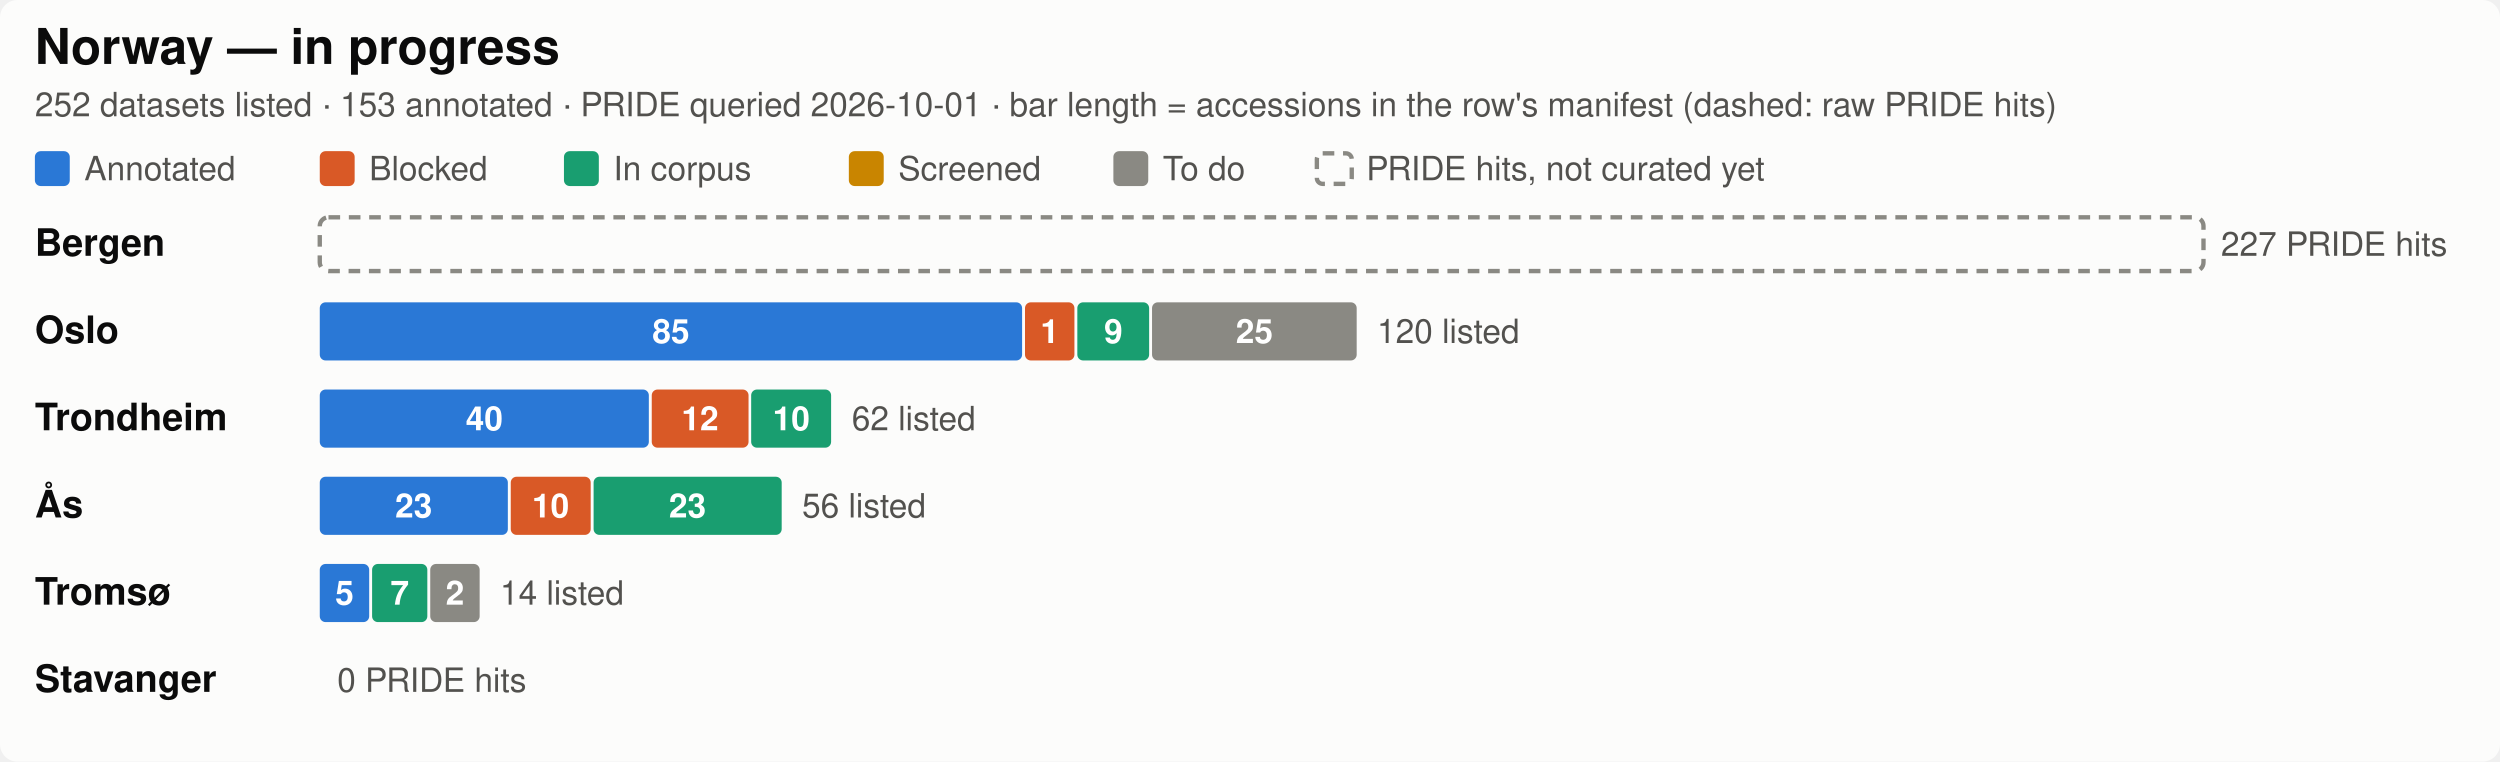
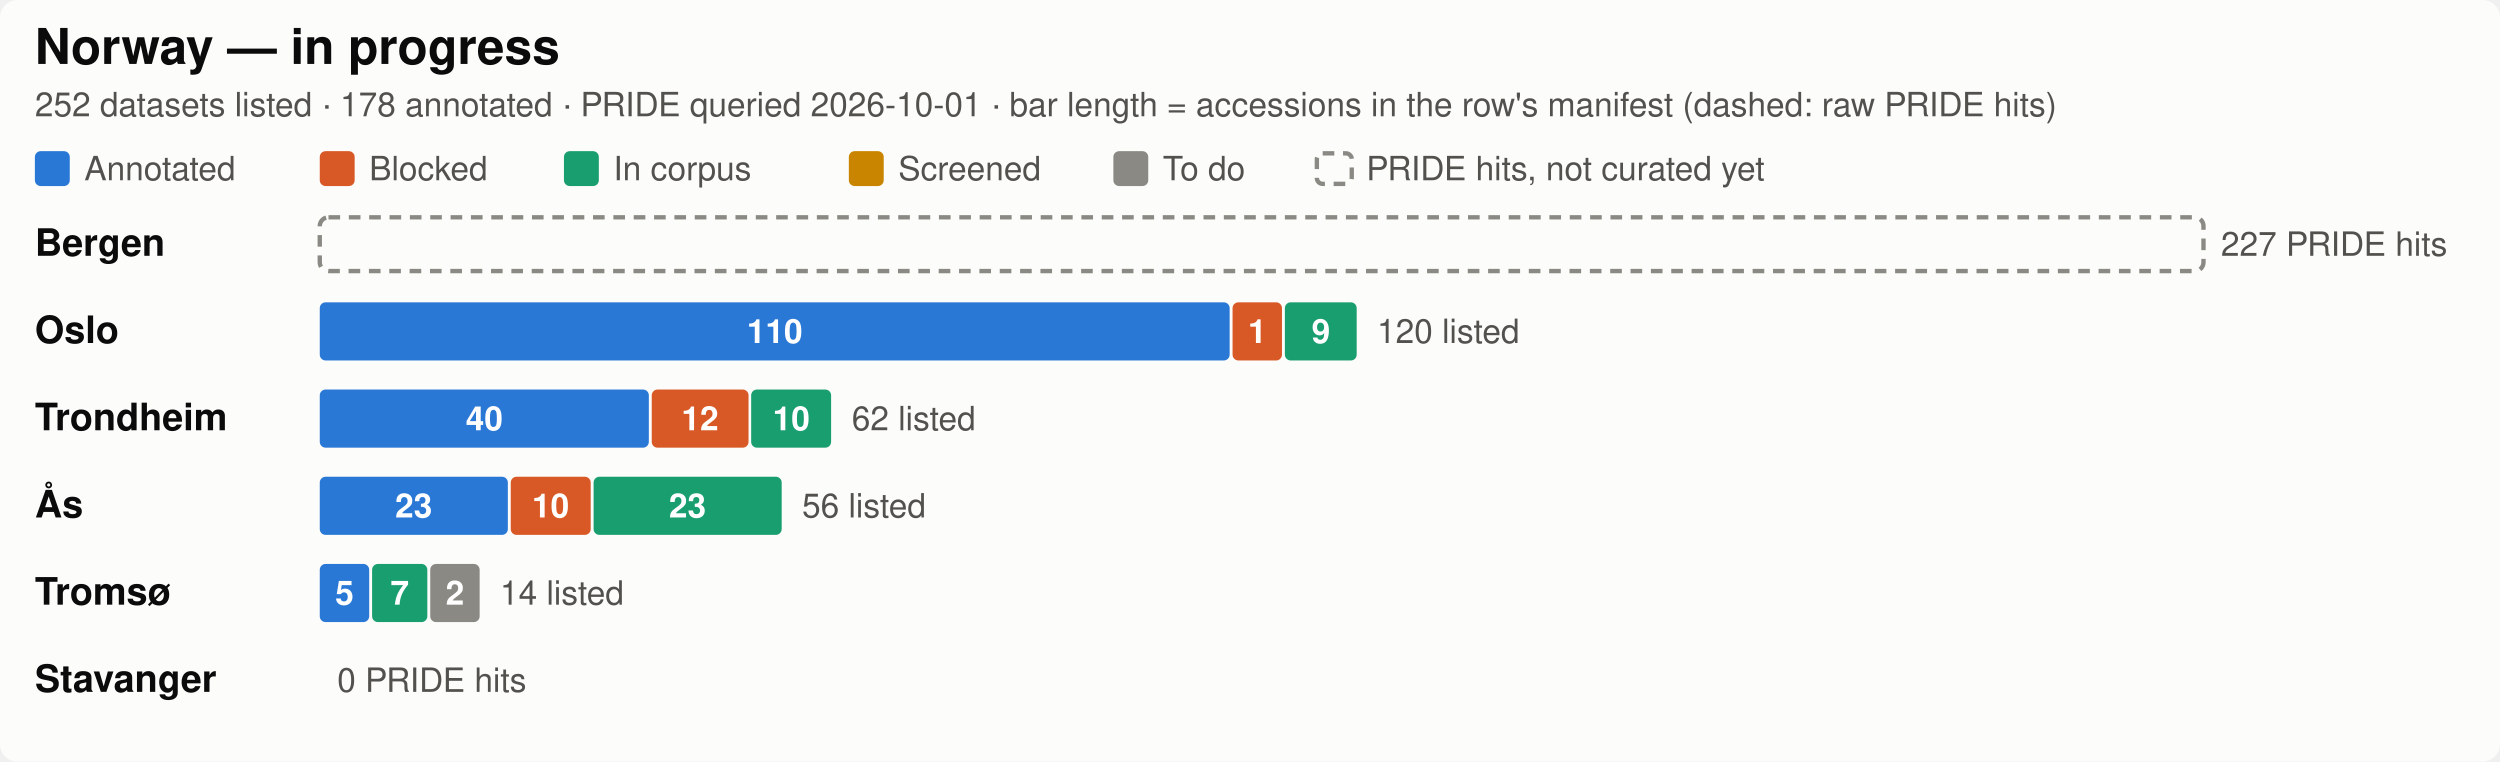
<svg xmlns="http://www.w3.org/2000/svg" width="860" height="262" viewBox="0 0 860 262" role="img" aria-label="Norway SDRF progress by city">
  <style>
  .bg { fill: #fcfcfb; }
  .title { fill: #0b0b0b; font-size: 17px; font-weight: 600; }
  .city { fill: #0b0b0b; font-size: 13px; font-weight: 600; }
  .sub, .legend, .total { fill: #52514e; font-size: 11.5px; }
  .seg { font-size: 11.5px; font-weight: 600; fill: #ffffff; font-variant-numeric: tabular-nums; }
  .uncurated { fill: none; stroke: #8a8983; stroke-width: 1.5; stroke-dasharray: 4 3; }
  text { font-family: -apple-system, "Segoe UI", Helvetica, Arial, sans-serif; }
  .c-annotated { fill: #2a78d6; }
  .c-blocked { fill: #d95926; }
  .c-in_corpus { fill: #199e70; }
  .c-screened { fill: #c98500; }
  .c-todo { fill: #8a8983; }

  @media (prefers-color-scheme: dark) {
    .bg { fill: #1a1a19; }
    .title, .city { fill: #ffffff; }
    .sub, .legend, .total { fill: #c3c2b7; }
    .uncurated { stroke: #8f8e86; }
    .c-annotated { fill: #3987e5; }
    .c-blocked { fill: #d95926; }
    .c-in_corpus { fill: #199e70; }
    .c-screened { fill: #c98500; }
    .c-todo { fill: #6b6a65; }
  }
</style>
  <rect class="bg" width="860" height="262" rx="6" />
  <text class="title" x="12" y="22">Norway — in progress</text>
-   <text class="sub" x="12" y="40">252 datasets listed · 153 annotated · PRIDE queried 2026-10-01 · bar length = accessions in the row's manifest (dashed: raw PRIDE hits)</text>
+   <text class="sub" x="12" y="40">252 datasets listed · 178 annotated · PRIDE queried 2026-10-01 · bar length = accessions in the row's manifest (dashed: raw PRIDE hits)</text>
  <rect class="c-annotated" fill="#2a78d6" x="12" y="52" width="12" height="12" rx="2" />
  <text class="legend" x="29" y="62">Annotated</text>
  <rect class="c-blocked" fill="#d95926" x="110" y="52" width="12" height="12" rx="2" />
  <text class="legend" x="127" y="62">Blocked</text>
  <rect class="c-in_corpus" fill="#199e70" x="194" y="52" width="12" height="12" rx="2" />
  <text class="legend" x="211" y="62">In corpus</text>
  <rect class="c-screened" fill="#c98500" x="292" y="52" width="12" height="12" rx="2" />
  <text class="legend" x="309" y="62">Screened</text>
  <rect class="c-todo" fill="#8a8983" x="383" y="52" width="12" height="12" rx="2" />
  <text class="legend" x="400" y="62">To do</text>
  <rect class="uncurated" fill="none" stroke="#8a8983" x="453" y="52.75" width="12" height="10.5" rx="2" />
  <text class="legend" x="470" y="62">PRIDE hits, not curated yet</text>
  <text class="city" x="12" y="88.0">Bergen</text>
  <rect class="uncurated" fill="none" stroke="#8a8983" x="110" y="74.75" width="648.0" height="18.5" rx="3" />
  <text class="total" x="764.0" y="88.0">227 PRIDE hits</text>
  <text class="city" x="12" y="118.0">Oslo</text>
-   <rect class="c-annotated" fill="#2a78d6" x="110.0" y="104" width="241.6" height="20" rx="2" />
-   <text class="seg" x="230.8" y="118.0" text-anchor="middle">85</text>
-   <rect class="c-blocked" fill="#d95926" x="352.6" y="104" width="17.0" height="20" rx="2" />
-   <text class="seg" x="361.1" y="118.0" text-anchor="middle">1</text>
-   <rect class="c-in_corpus" fill="#199e70" x="370.6" y="104" width="24.7" height="20" rx="2" />
-   <text class="seg" x="383.0" y="118.0" text-anchor="middle">9</text>
-   <rect class="c-todo" fill="#8a8983" x="396.3" y="104" width="70.4" height="20" rx="2" />
-   <text class="seg" x="431.5" y="118.0" text-anchor="middle">25</text>
+   <rect class="c-annotated" fill="#2a78d6" x="110.0" y="104" width="313.0" height="20" rx="2" />
+   <text class="seg" x="266.5" y="118.0" text-anchor="middle">110</text>
+   <rect class="c-blocked" fill="#d95926" x="424.0" y="104" width="17.0" height="20" rx="2" />
+   <text class="seg" x="432.5" y="118.0" text-anchor="middle">1</text>
+   <rect class="c-in_corpus" fill="#199e70" x="442.0" y="104" width="24.7" height="20" rx="2" />
+   <text class="seg" x="454.4" y="118.0" text-anchor="middle">9</text>
  <text class="total" x="473.7" y="118.0">120 listed</text>
  <text class="city" x="12" y="148.0">Trondheim</text>
  <rect class="c-annotated" fill="#2a78d6" x="110.0" y="134" width="113.2" height="20" rx="2" />
  <text class="seg" x="166.6" y="148.0" text-anchor="middle">40</text>
  <rect class="c-blocked" fill="#d95926" x="224.2" y="134" width="33.3" height="20" rx="2" />
  <text class="seg" x="240.8" y="148.0" text-anchor="middle">12</text>
  <rect class="c-in_corpus" fill="#199e70" x="258.4" y="134" width="27.5" height="20" rx="2" />
  <text class="seg" x="272.2" y="148.0" text-anchor="middle">10</text>
  <text class="total" x="293.0" y="148.0">62 listed</text>
  <text class="city" x="12" y="178.0">Ås</text>
  <rect class="c-annotated" fill="#2a78d6" x="110.0" y="164" width="64.7" height="20" rx="2" />
  <text class="seg" x="142.3" y="178.0" text-anchor="middle">23</text>
  <rect class="c-blocked" fill="#d95926" x="175.7" y="164" width="27.5" height="20" rx="2" />
  <text class="seg" x="189.4" y="178.0" text-anchor="middle">10</text>
  <rect class="c-in_corpus" fill="#199e70" x="204.2" y="164" width="64.7" height="20" rx="2" />
  <text class="seg" x="236.5" y="178.0" text-anchor="middle">23</text>
  <text class="total" x="275.9" y="178.0">56 listed</text>
  <text class="city" x="12" y="208.0">Tromsø</text>
  <rect class="c-annotated" fill="#2a78d6" x="110.0" y="194" width="17.0" height="20" rx="2" />
  <text class="seg" x="118.5" y="208.0" text-anchor="middle">5</text>
  <rect class="c-in_corpus" fill="#199e70" x="128.0" y="194" width="19.0" height="20" rx="2" />
  <text class="seg" x="137.5" y="208.0" text-anchor="middle">7</text>
  <rect class="c-todo" fill="#8a8983" x="148.0" y="194" width="17.0" height="20" rx="2" />
  <text class="seg" x="156.5" y="208.0" text-anchor="middle">2</text>
  <text class="total" x="172.0" y="208.0">14 listed</text>
  <text class="city" x="12" y="238.0">Stavanger</text>
  <text class="total" x="116.0" y="238.0">0 PRIDE hits</text>
</svg>
